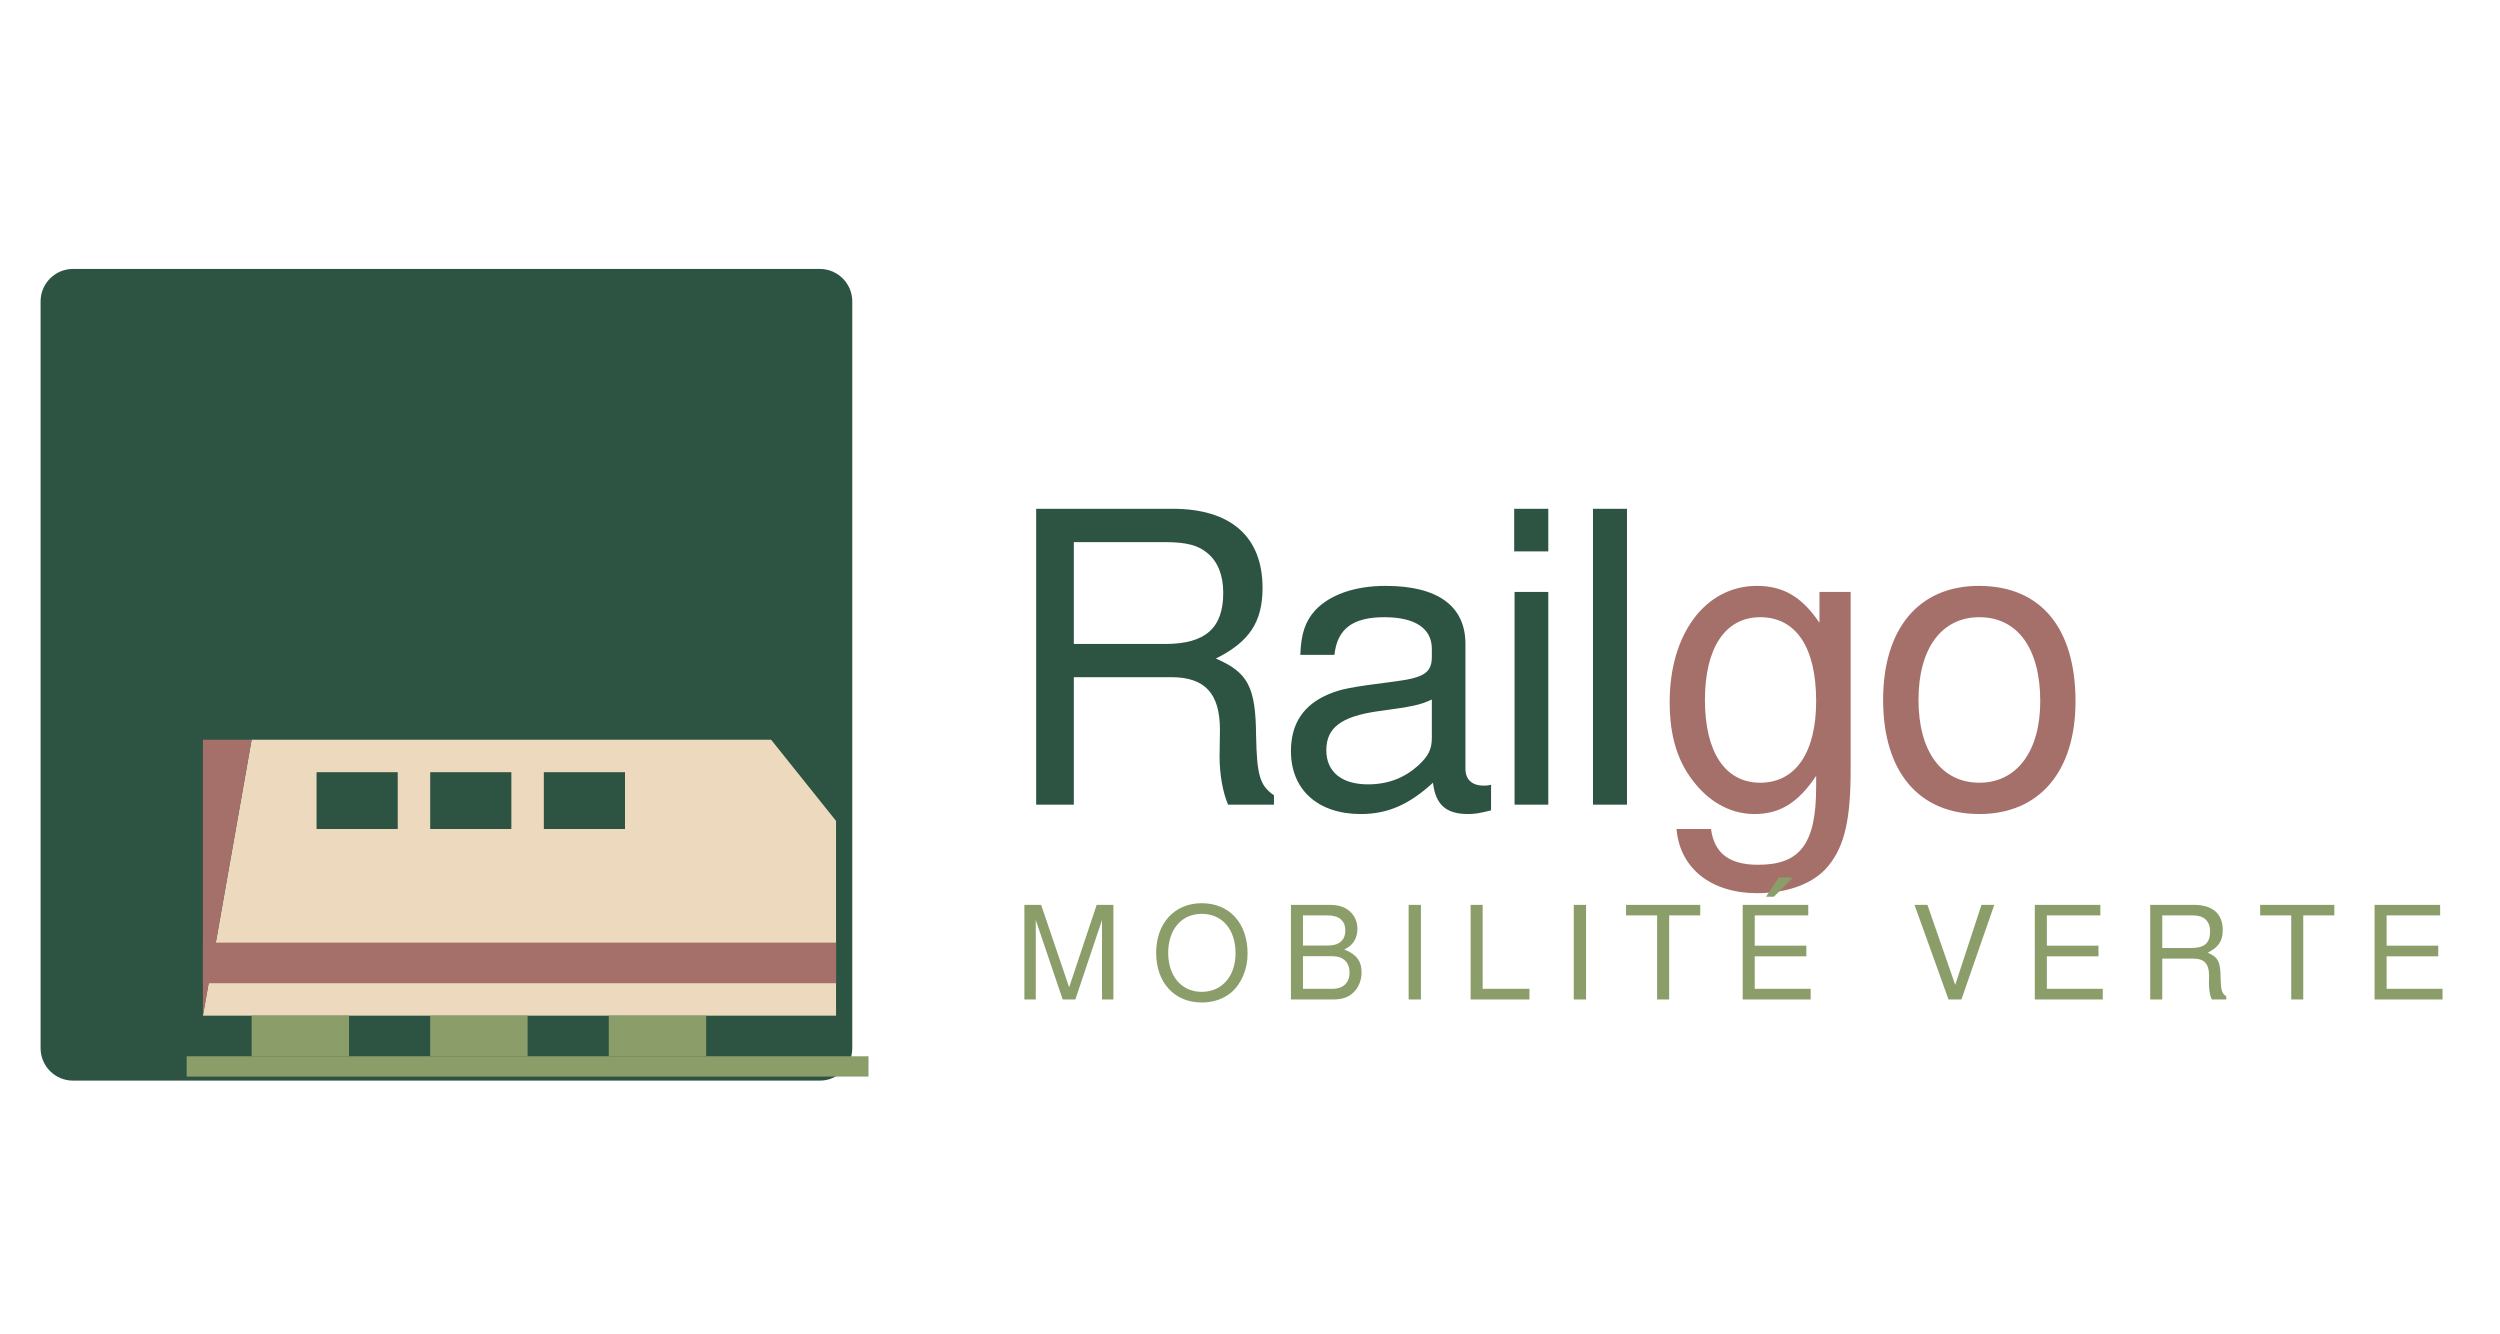
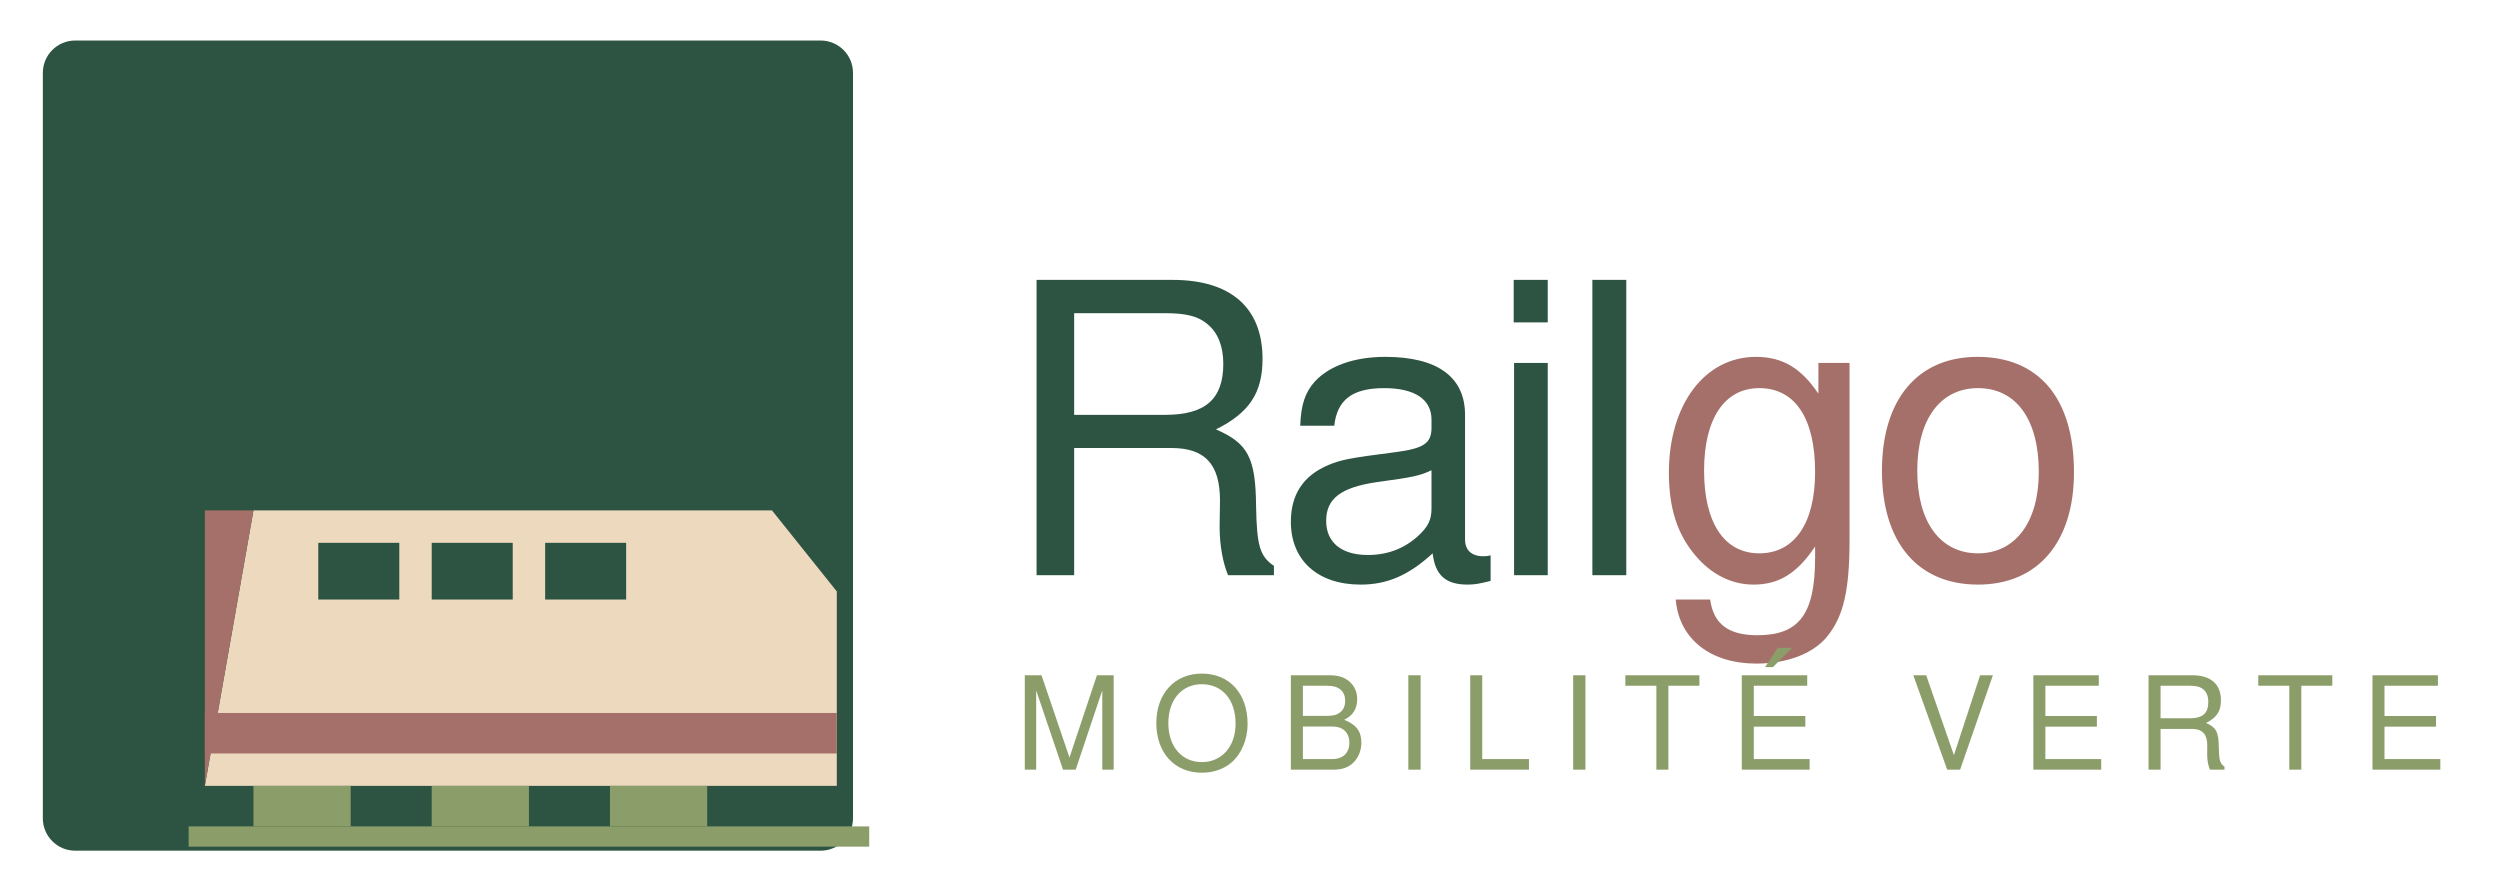
- <svg xmlns="http://www.w3.org/2000/svg" width="300" height="160" viewBox="5 5 308 108">
+ <svg xmlns="http://www.w3.org/2000/svg" width="300" height="105" viewBox="5 5 308 108">
  <rect x="10" y="10" width="100" height="100" rx="4" fill="#2D5443" />
  <polygon points="30,102 36,68 100,68 108,78 108,102" fill="#EDD9BE" />
  <polygon points="30,102 36,68 30,68" fill="#A6706A" />
  <rect x="30" y="93" width="78" height="5" rx="0" fill="#A6706A" />
  <rect x="44" y="72" width="10" height="7" rx="0" fill="#2D5443" />
  <rect x="58" y="72" width="10" height="7" rx="0" fill="#2D5443" />
  <rect x="72" y="72" width="10" height="7" rx="0" fill="#2D5443" />
  <rect x="36" y="102" width="12" height="5" rx="0" fill="#8B9E6A" />
  <rect x="58" y="102" width="12" height="5" rx="0" fill="#8B9E6A" />
  <rect x="80" y="102" width="12" height="5" rx="0" fill="#8B9E6A" />
  <rect x="28" y="107" width="84" height="2.5" rx="0" fill="#8B9E6A" />
  <text x="128" y="76" font-size="50" font-weight="500" fill="#2D5443" font-family="'Helvetica Neue', Helvetica, Arial, sans-serif" letter-spacing="-1.5">Rail<tspan fill="#A6706A">go</tspan>
  </text>
  <text x="130" y="100" font-size="16" fill="#8B9E6A" font-family="'Helvetica Neue', Helvetica, Arial, sans-serif" letter-spacing="3.5">MOBILITÉ VERTE</text>
</svg>
